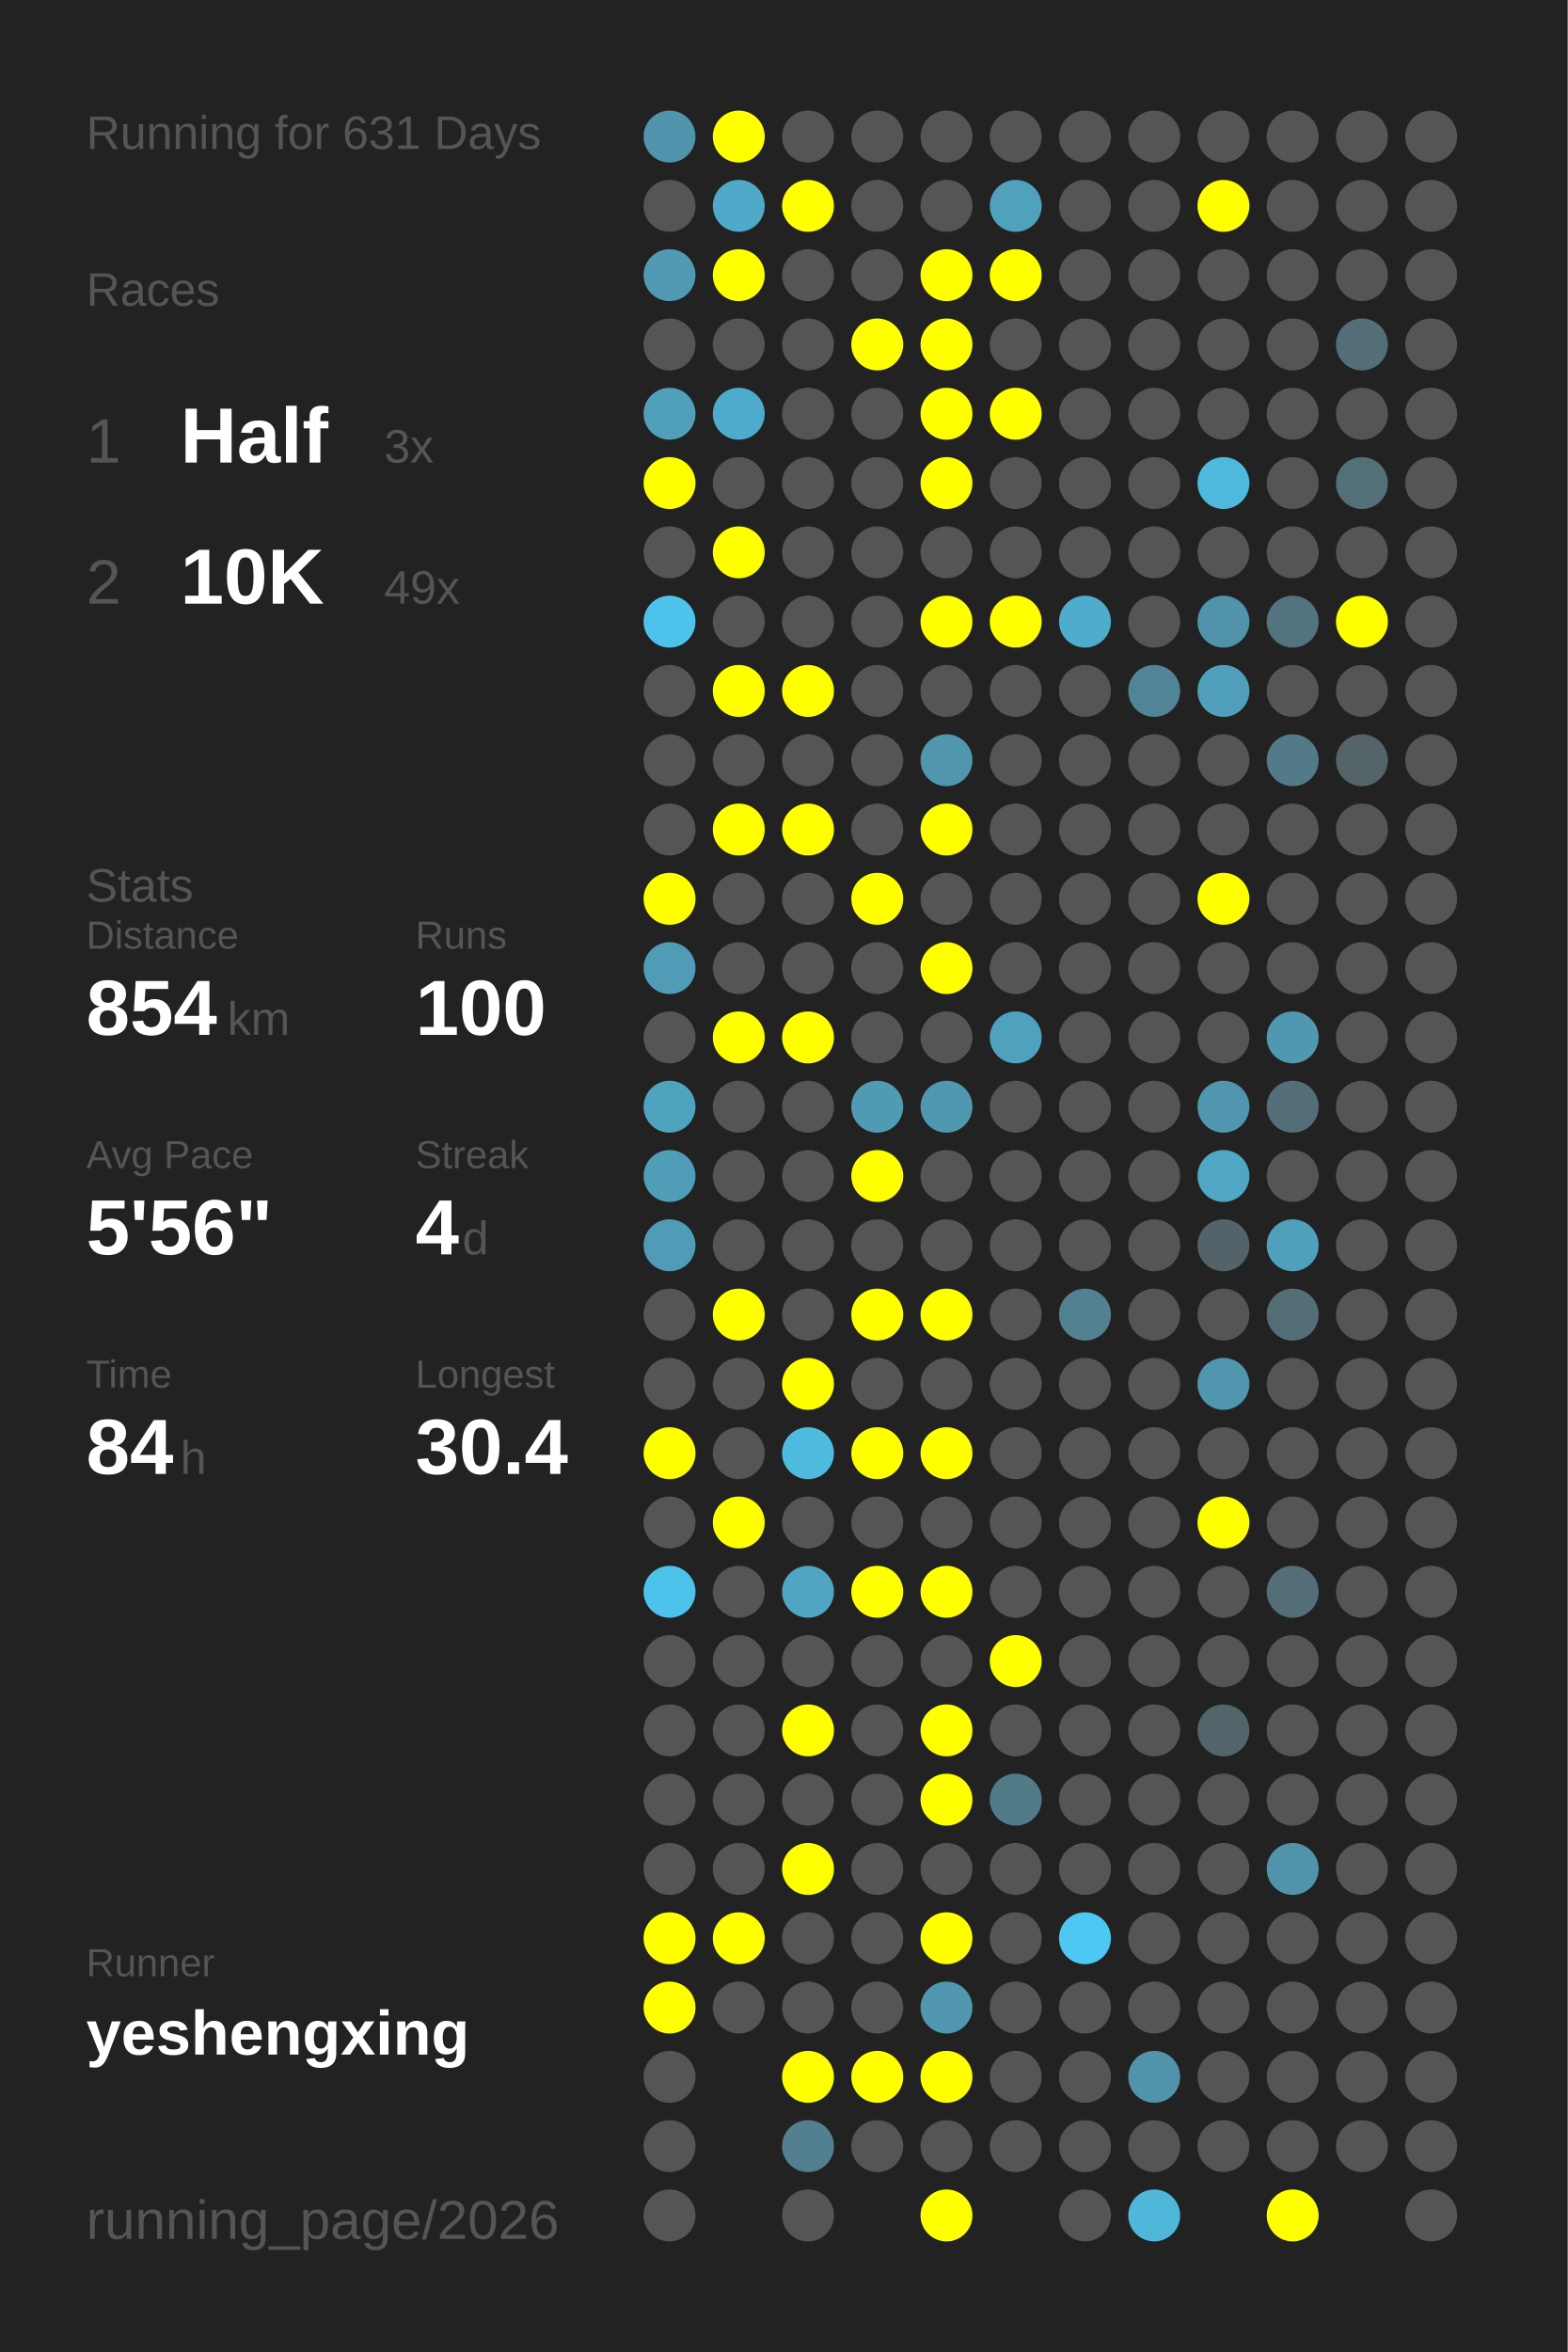
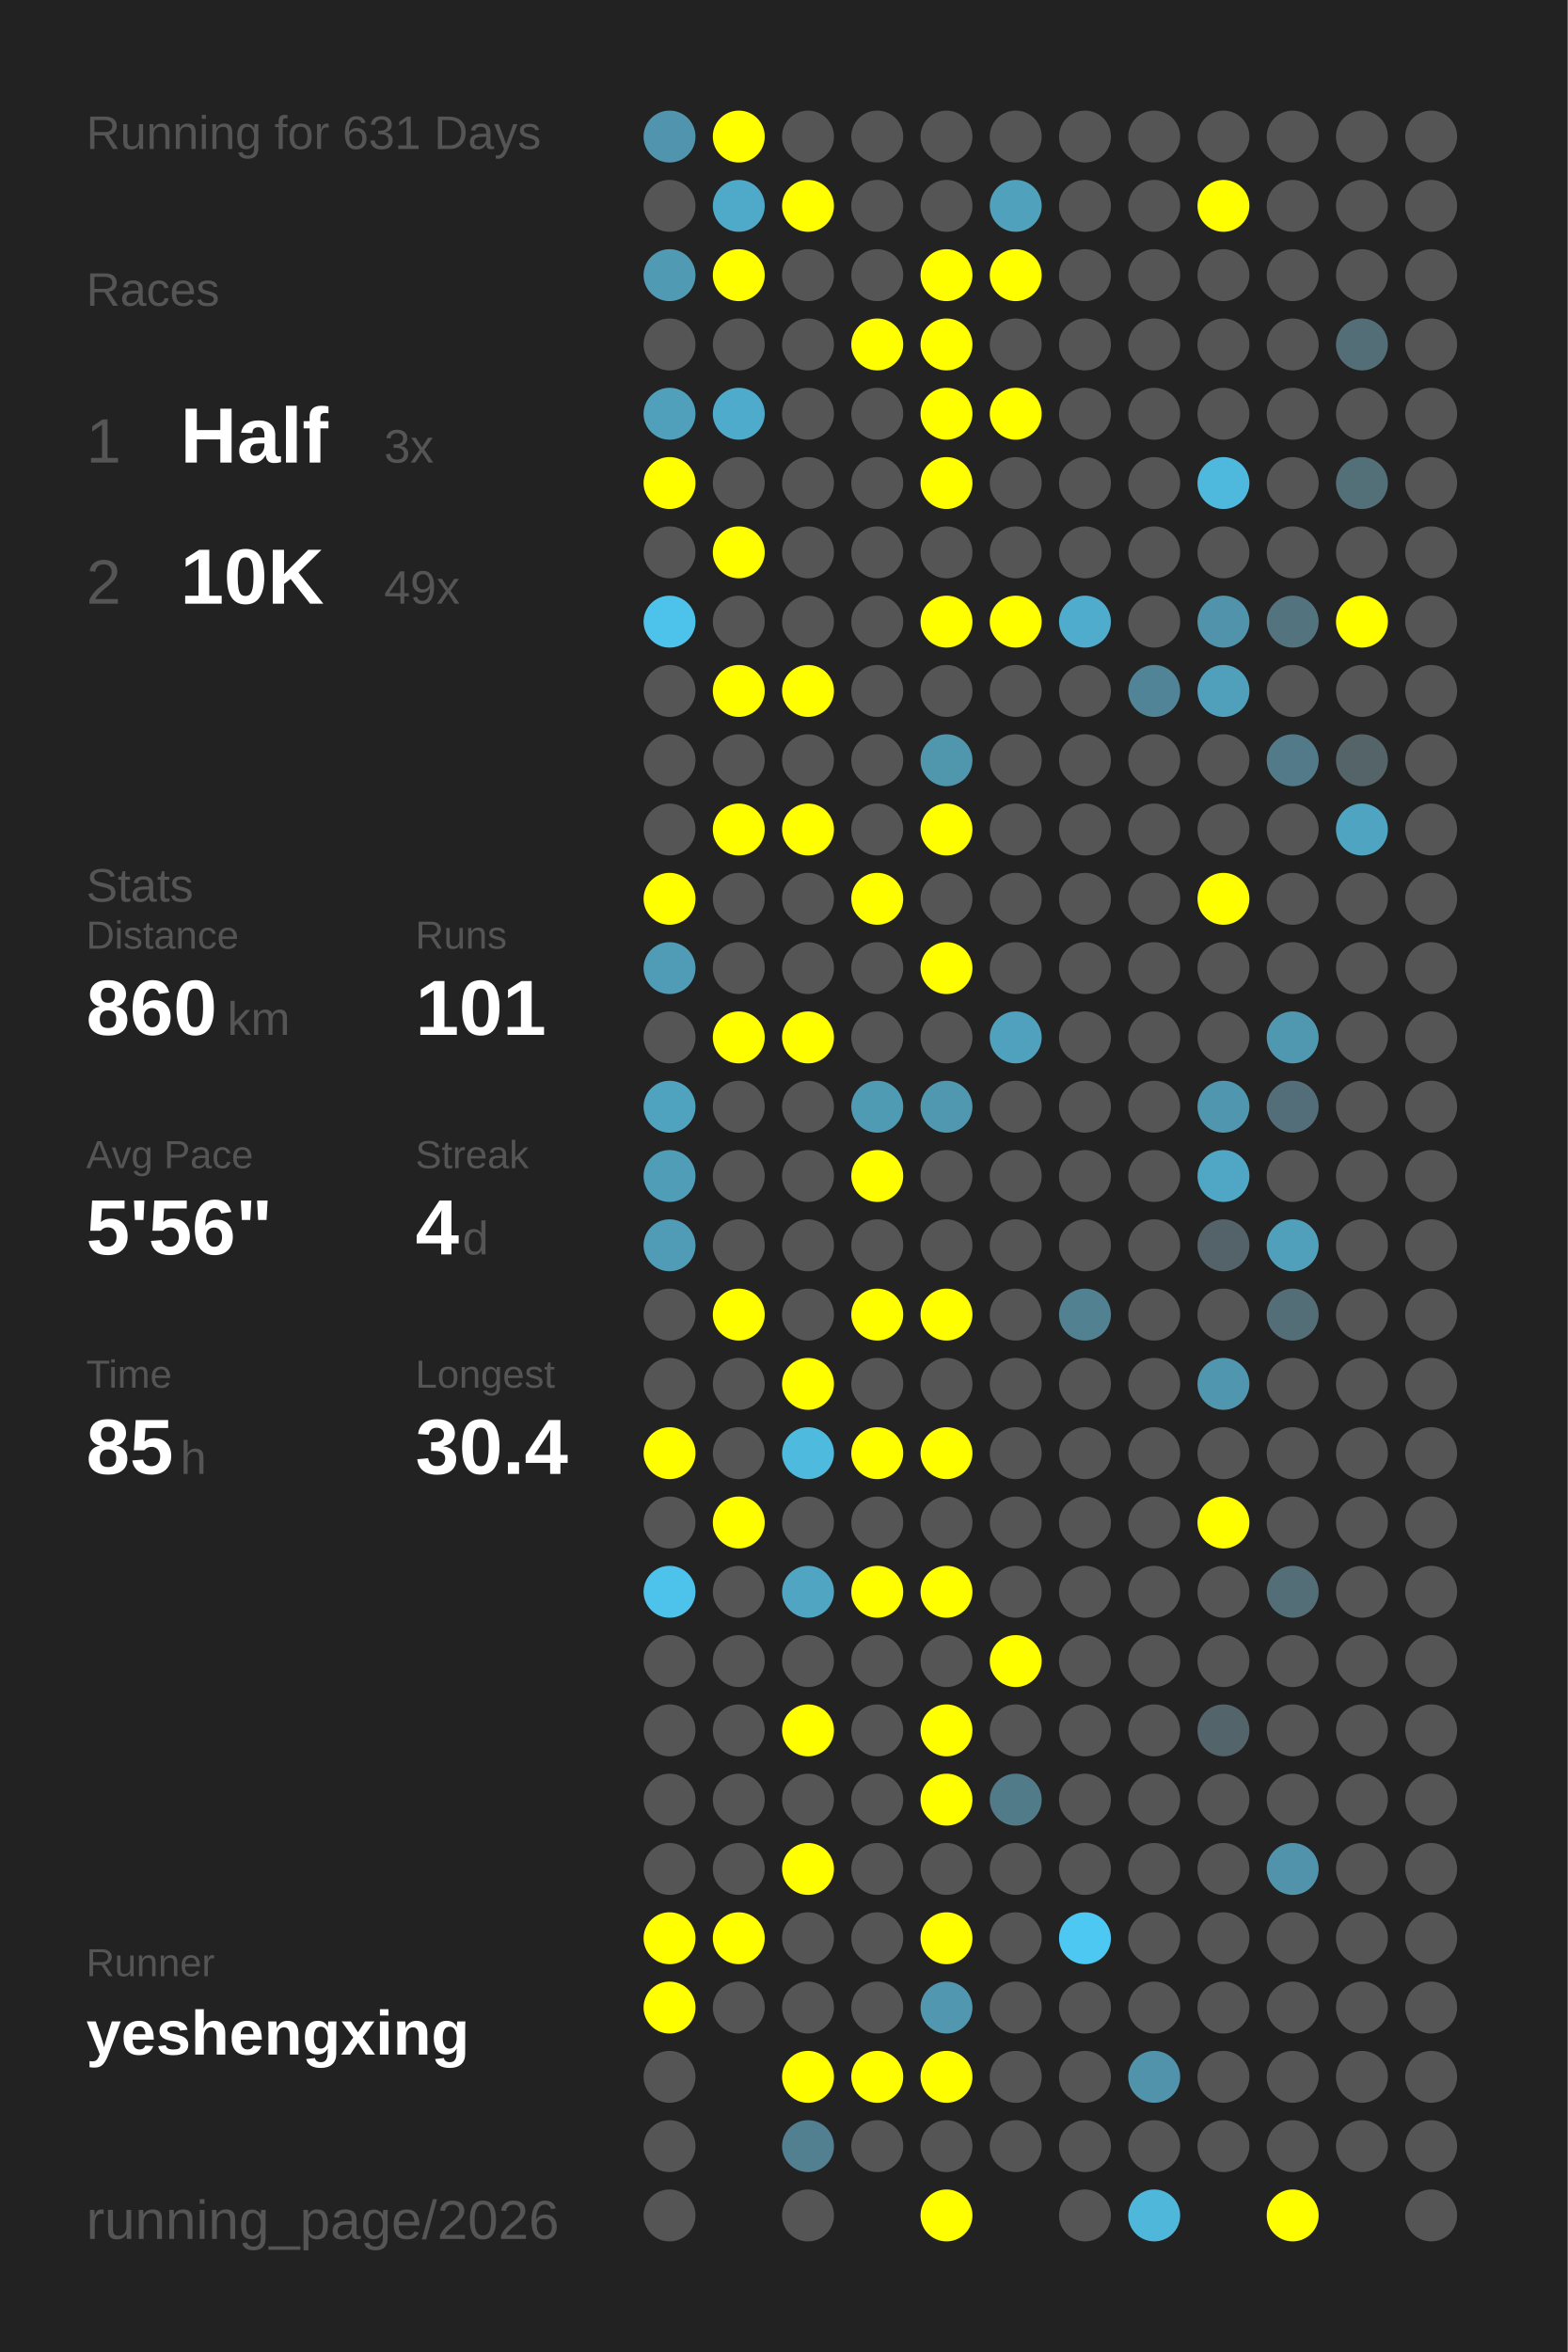
<svg xmlns="http://www.w3.org/2000/svg" baseProfile="full" height="300mm" version="1.1" viewBox="0,0,200,300" width="200mm">
  <defs />
  <rect fill="#222222" height="300" width="200" x="0" y="0" />
  <text fill="#555555" style="font-size:6px; font-family:Arial;" x="11" y="19">Running for 631 Days</text>
  <text fill="#555555" style="font-size:6px; font-family:Arial;" x="11" y="39">Races</text>
  <text fill="#555555" style="font-size:8px; font-family:Arial;" x="11" y="59">1</text>
  <text fill="#FFFFFF" style="font-size:10px; font-family:Arial; font-weight:bold;" x="23" y="59">Half</text>
  <text fill="#555555" style="font-size:6px; font-family:Arial;" x="49" y="59">3x</text>
  <text fill="#555555" style="font-size:8px; font-family:Arial;" x="11" y="77">2</text>
  <text fill="#FFFFFF" style="font-size:10px; font-family:Arial; font-weight:bold;" x="23" y="77">10K</text>
  <text fill="#555555" style="font-size:6px; font-family:Arial;" x="49" y="77">49x</text>
  <text fill="#555555" style="font-size:6px; font-family:Arial;" x="11" y="115">Stats</text>
  <text fill="#555555" style="font-size:5px; font-family:Arial;" x="11" y="121">Distance</text>
-   <text fill="#FFFFFF" style="font-size:10px; font-family:Arial; font-weight:bold;" x="11" y="132">854</text>
+   <text fill="#FFFFFF" style="font-size:10px; font-family:Arial; font-weight:bold;" x="11" y="132">860</text>
  <text fill="#555555" style="font-size:6px; font-family:Arial;" x="29" y="132">km</text>
  <text fill="#555555" style="font-size:5px; font-family:Arial;" x="53" y="121">Runs</text>
-   <text fill="#FFFFFF" style="font-size:10px; font-family:Arial; font-weight:bold;" x="53" y="132">100</text>
+   <text fill="#FFFFFF" style="font-size:10px; font-family:Arial; font-weight:bold;" x="53" y="132">101</text>
  <text fill="#555555" style="font-size:5px; font-family:Arial;" x="11" y="149">Avg Pace</text>
  <text fill="#FFFFFF" style="font-size:10px; font-family:Arial; font-weight:bold;" x="11" y="160">5'56"</text>
  <text fill="#555555" style="font-size:5px; font-family:Arial;" x="53" y="149">Streak</text>
  <text fill="#FFFFFF" style="font-size:10px; font-family:Arial; font-weight:bold;" x="53" y="160">4</text>
  <text fill="#555555" style="font-size:6px; font-family:Arial;" x="59" y="160">d</text>
  <text fill="#555555" style="font-size:5px; font-family:Arial;" x="11" y="177">Time</text>
-   <text fill="#FFFFFF" style="font-size:10px; font-family:Arial; font-weight:bold;" x="11" y="188">84</text>
+   <text fill="#FFFFFF" style="font-size:10px; font-family:Arial; font-weight:bold;" x="11" y="188">85</text>
  <text fill="#555555" style="font-size:6px; font-family:Arial;" x="23" y="188">h</text>
  <text fill="#555555" style="font-size:5px; font-family:Arial;" x="53" y="177">Longest</text>
  <text fill="#FFFFFF" style="font-size:10px; font-family:Arial; font-weight:bold;" x="53" y="188">30.4</text>
  <text fill="#555555" style="font-size:5px; font-family:Arial;" x="11" y="252.065">Runner</text>
  <text fill="#FFFFFF" style="font-size:8px; font-family:Arial; font-weight:bold;" x="11" y="262.065">yeshengxing</text>
  <text fill="#555555" style="font-size:7px; font-family:Arial;" x="11" y="285.581">running_page/2026</text>
  <circle cx="85.417" cy="17.419" fill="#5095ad" r="3.312" />
  <circle cx="85.417" cy="26.258" fill="#555555" r="3.312" />
  <circle cx="85.417" cy="35.097" fill="#509ab3" r="3.312" />
  <circle cx="85.417" cy="43.935" fill="#555555" r="3.312" />
  <circle cx="85.417" cy="52.774" fill="#50a0bb" r="3.312" />
  <circle cx="85.417" cy="61.613" fill="#FFFF00" r="3.312" />
  <circle cx="85.417" cy="70.452" fill="#555555" r="3.312" />
  <circle cx="85.417" cy="79.29" fill="#4dc3eb" r="3.312" />
  <circle cx="85.417" cy="88.129" fill="#555555" r="3.312" />
  <circle cx="85.417" cy="96.968" fill="#555555" r="3.312" />
  <circle cx="85.417" cy="105.806" fill="#555555" r="3.312" />
  <circle cx="85.417" cy="114.645" fill="#FFFF00" r="3.312" />
  <circle cx="85.417" cy="123.484" fill="#509cb6" r="3.312" />
  <circle cx="85.417" cy="132.323" fill="#555555" r="3.312" />
  <circle cx="85.417" cy="141.161" fill="#4fa3bf" r="3.312" />
  <circle cx="85.417" cy="150" fill="#509db7" r="3.312" />
  <circle cx="85.417" cy="158.839" fill="#509bb5" r="3.312" />
  <circle cx="85.417" cy="167.677" fill="#555555" r="3.312" />
  <circle cx="85.417" cy="176.516" fill="#555555" r="3.312" />
  <circle cx="85.417" cy="185.355" fill="#FFFF00" r="3.312" />
  <circle cx="85.417" cy="194.194" fill="#555555" r="3.312" />
  <circle cx="85.417" cy="203.032" fill="#4dc2ea" r="3.312" />
  <circle cx="85.417" cy="211.871" fill="#555555" r="3.312" />
  <circle cx="85.417" cy="220.71" fill="#555555" r="3.312" />
  <circle cx="85.417" cy="229.548" fill="#555555" r="3.312" />
  <circle cx="85.417" cy="238.387" fill="#555555" r="3.312" />
  <circle cx="85.417" cy="247.226" fill="#FFFF00" r="3.312" />
  <circle cx="85.417" cy="256.065" fill="#FFFF00" r="3.312" />
  <circle cx="85.417" cy="264.903" fill="#555555" r="3.312" />
  <circle cx="85.417" cy="273.742" fill="#555555" r="3.312" />
  <circle cx="85.417" cy="282.581" fill="#555555" r="3.312" />
  <circle cx="94.25" cy="17.419" fill="#FFFF00" r="3.312" />
  <circle cx="94.25" cy="26.258" fill="#4fa9c8" r="3.312" />
  <circle cx="94.25" cy="35.097" fill="#FFFF00" r="3.312" />
  <circle cx="94.25" cy="43.935" fill="#555555" r="3.312" />
  <circle cx="94.25" cy="52.774" fill="#4fabcb" r="3.312" />
  <circle cx="94.25" cy="61.613" fill="#555555" r="3.312" />
  <circle cx="94.25" cy="70.452" fill="#FFFF00" r="3.312" />
  <circle cx="94.25" cy="79.29" fill="#555555" r="3.312" />
  <circle cx="94.25" cy="88.129" fill="#FFFF00" r="3.312" />
  <circle cx="94.25" cy="96.968" fill="#555555" r="3.312" />
  <circle cx="94.25" cy="105.806" fill="#FFFF00" r="3.312" />
  <circle cx="94.25" cy="114.645" fill="#555555" r="3.312" />
  <circle cx="94.25" cy="123.484" fill="#555555" r="3.312" />
  <circle cx="94.25" cy="132.323" fill="#FFFF00" r="3.312" />
  <circle cx="94.25" cy="141.161" fill="#555555" r="3.312" />
  <circle cx="94.25" cy="150" fill="#555555" r="3.312" />
  <circle cx="94.25" cy="158.839" fill="#555555" r="3.312" />
  <circle cx="94.25" cy="167.677" fill="#FFFF00" r="3.312" />
  <circle cx="94.25" cy="176.516" fill="#555555" r="3.312" />
  <circle cx="94.25" cy="185.355" fill="#555555" r="3.312" />
  <circle cx="94.25" cy="194.194" fill="#FFFF00" r="3.312" />
  <circle cx="94.25" cy="203.032" fill="#555555" r="3.312" />
  <circle cx="94.25" cy="211.871" fill="#555555" r="3.312" />
  <circle cx="94.25" cy="220.71" fill="#555555" r="3.312" />
  <circle cx="94.25" cy="229.548" fill="#555555" r="3.312" />
  <circle cx="94.25" cy="238.387" fill="#555555" r="3.312" />
  <circle cx="94.25" cy="247.226" fill="#FFFF00" r="3.312" />
  <circle cx="94.25" cy="256.065" fill="#555555" r="3.312" />
  <circle cx="103.083" cy="17.419" fill="#555555" r="3.312" />
  <circle cx="103.083" cy="26.258" fill="#FFFF00" r="3.312" />
  <circle cx="103.083" cy="35.097" fill="#555555" r="3.312" />
  <circle cx="103.083" cy="43.935" fill="#555555" r="3.312" />
  <circle cx="103.083" cy="52.774" fill="#555555" r="3.312" />
  <circle cx="103.083" cy="61.613" fill="#555555" r="3.312" />
  <circle cx="103.083" cy="70.452" fill="#555555" r="3.312" />
  <circle cx="103.083" cy="79.29" fill="#555555" r="3.312" />
  <circle cx="103.083" cy="88.129" fill="#FFFF00" r="3.312" />
  <circle cx="103.083" cy="96.968" fill="#555555" r="3.312" />
  <circle cx="103.083" cy="105.806" fill="#FFFF00" r="3.312" />
  <circle cx="103.083" cy="114.645" fill="#555555" r="3.312" />
  <circle cx="103.083" cy="123.484" fill="#555555" r="3.312" />
  <circle cx="103.083" cy="132.323" fill="#FFFF00" r="3.312" />
  <circle cx="103.083" cy="141.161" fill="#555555" r="3.312" />
  <circle cx="103.083" cy="150" fill="#555555" r="3.312" />
  <circle cx="103.083" cy="158.839" fill="#555555" r="3.312" />
  <circle cx="103.083" cy="167.677" fill="#555555" r="3.312" />
  <circle cx="103.083" cy="176.516" fill="#FFFF00" r="3.312" />
  <circle cx="103.083" cy="185.355" fill="#4ebade" r="3.312" />
  <circle cx="103.083" cy="194.194" fill="#555555" r="3.312" />
  <circle cx="103.083" cy="203.032" fill="#4fa5c2" r="3.312" />
  <circle cx="103.083" cy="211.871" fill="#555555" r="3.312" />
  <circle cx="103.083" cy="220.71" fill="#FFFF00" r="3.312" />
  <circle cx="103.083" cy="229.548" fill="#555555" r="3.312" />
  <circle cx="103.083" cy="238.387" fill="#FFFF00" r="3.312" />
  <circle cx="103.083" cy="247.226" fill="#555555" r="3.312" />
  <circle cx="103.083" cy="256.065" fill="#555555" r="3.312" />
  <circle cx="103.083" cy="264.903" fill="#FFFF00" r="3.312" />
  <circle cx="103.083" cy="273.742" fill="#528090" r="3.312" />
  <circle cx="103.083" cy="282.581" fill="#555555" r="3.312" />
  <circle cx="111.917" cy="17.419" fill="#555555" r="3.312" />
  <circle cx="111.917" cy="26.258" fill="#555555" r="3.312" />
  <circle cx="111.917" cy="35.097" fill="#555555" r="3.312" />
  <circle cx="111.917" cy="43.935" fill="#FFFF00" r="3.312" />
  <circle cx="111.917" cy="52.774" fill="#555555" r="3.312" />
  <circle cx="111.917" cy="61.613" fill="#555555" r="3.312" />
  <circle cx="111.917" cy="70.452" fill="#555555" r="3.312" />
  <circle cx="111.917" cy="79.29" fill="#555555" r="3.312" />
  <circle cx="111.917" cy="88.129" fill="#555555" r="3.312" />
  <circle cx="111.917" cy="96.968" fill="#555555" r="3.312" />
  <circle cx="111.917" cy="105.806" fill="#555555" r="3.312" />
  <circle cx="111.917" cy="114.645" fill="#FFFF00" r="3.312" />
  <circle cx="111.917" cy="123.484" fill="#555555" r="3.312" />
  <circle cx="111.917" cy="132.323" fill="#555555" r="3.312" />
  <circle cx="111.917" cy="141.161" fill="#509bb4" r="3.312" />
  <circle cx="111.917" cy="150" fill="#FFFF00" r="3.312" />
  <circle cx="111.917" cy="158.839" fill="#555555" r="3.312" />
  <circle cx="111.917" cy="167.677" fill="#FFFF00" r="3.312" />
  <circle cx="111.917" cy="176.516" fill="#555555" r="3.312" />
  <circle cx="111.917" cy="185.355" fill="#FFFF00" r="3.312" />
  <circle cx="111.917" cy="194.194" fill="#555555" r="3.312" />
  <circle cx="111.917" cy="203.032" fill="#FFFF00" r="3.312" />
  <circle cx="111.917" cy="211.871" fill="#555555" r="3.312" />
  <circle cx="111.917" cy="220.71" fill="#555555" r="3.312" />
  <circle cx="111.917" cy="229.548" fill="#555555" r="3.312" />
  <circle cx="111.917" cy="238.387" fill="#555555" r="3.312" />
  <circle cx="111.917" cy="247.226" fill="#555555" r="3.312" />
  <circle cx="111.917" cy="256.065" fill="#555555" r="3.312" />
  <circle cx="111.917" cy="264.903" fill="#FFFF00" r="3.312" />
  <circle cx="111.917" cy="273.742" fill="#555555" r="3.312" />
  <circle cx="120.75" cy="17.419" fill="#555555" r="3.312" />
  <circle cx="120.75" cy="26.258" fill="#555555" r="3.312" />
  <circle cx="120.75" cy="35.097" fill="#FFFF00" r="3.312" />
  <circle cx="120.75" cy="43.935" fill="#FFFF00" r="3.312" />
  <circle cx="120.75" cy="52.774" fill="#FFFF00" r="3.312" />
  <circle cx="120.75" cy="61.613" fill="#FFFF00" r="3.312" />
  <circle cx="120.75" cy="70.452" fill="#555555" r="3.312" />
  <circle cx="120.75" cy="79.29" fill="#FFFF00" r="3.312" />
  <circle cx="120.75" cy="88.129" fill="#555555" r="3.312" />
  <circle cx="120.75" cy="96.968" fill="#5096ad" r="3.312" />
  <circle cx="120.75" cy="105.806" fill="#FFFF00" r="3.312" />
  <circle cx="120.75" cy="114.645" fill="#555555" r="3.312" />
  <circle cx="120.75" cy="123.484" fill="#FFFF00" r="3.312" />
  <circle cx="120.75" cy="132.323" fill="#555555" r="3.312" />
  <circle cx="120.75" cy="141.161" fill="#5098b0" r="3.312" />
  <circle cx="120.75" cy="150" fill="#555555" r="3.312" />
  <circle cx="120.75" cy="158.839" fill="#555555" r="3.312" />
  <circle cx="120.75" cy="167.677" fill="#FFFF00" r="3.312" />
  <circle cx="120.75" cy="176.516" fill="#555555" r="3.312" />
  <circle cx="120.75" cy="185.355" fill="#FFFF00" r="3.312" />
  <circle cx="120.75" cy="194.194" fill="#555555" r="3.312" />
  <circle cx="120.75" cy="203.032" fill="#FFFF00" r="3.312" />
  <circle cx="120.75" cy="211.871" fill="#555555" r="3.312" />
  <circle cx="120.75" cy="220.71" fill="#FFFF00" r="3.312" />
  <circle cx="120.75" cy="229.548" fill="#FFFF00" r="3.312" />
  <circle cx="120.75" cy="238.387" fill="#555555" r="3.312" />
  <circle cx="120.75" cy="247.226" fill="#FFFF00" r="3.312" />
  <circle cx="120.75" cy="256.065" fill="#5097af" r="3.312" />
  <circle cx="120.75" cy="264.903" fill="#FFFF00" r="3.312" />
  <circle cx="120.75" cy="273.742" fill="#555555" r="3.312" />
  <circle cx="120.75" cy="282.581" fill="#FFFF00" r="3.312" />
  <circle cx="129.583" cy="17.419" fill="#555555" r="3.312" />
  <circle cx="129.583" cy="26.258" fill="#50a1bc" r="3.312" />
  <circle cx="129.583" cy="35.097" fill="#FFFF00" r="3.312" />
  <circle cx="129.583" cy="43.935" fill="#555555" r="3.312" />
  <circle cx="129.583" cy="52.774" fill="#FFFF00" r="3.312" />
  <circle cx="129.583" cy="61.613" fill="#555555" r="3.312" />
  <circle cx="129.583" cy="70.452" fill="#555555" r="3.312" />
  <circle cx="129.583" cy="79.29" fill="#FFFF00" r="3.312" />
  <circle cx="129.583" cy="88.129" fill="#555555" r="3.312" />
  <circle cx="129.583" cy="96.968" fill="#555555" r="3.312" />
  <circle cx="129.583" cy="105.806" fill="#555555" r="3.312" />
  <circle cx="129.583" cy="114.645" fill="#555555" r="3.312" />
  <circle cx="129.583" cy="123.484" fill="#555555" r="3.312" />
  <circle cx="129.583" cy="132.323" fill="#50a1bd" r="3.312" />
  <circle cx="129.583" cy="141.161" fill="#555555" r="3.312" />
  <circle cx="129.583" cy="150" fill="#555555" r="3.312" />
  <circle cx="129.583" cy="158.839" fill="#555555" r="3.312" />
  <circle cx="129.583" cy="167.677" fill="#555555" r="3.312" />
  <circle cx="129.583" cy="176.516" fill="#555555" r="3.312" />
  <circle cx="129.583" cy="185.355" fill="#555555" r="3.312" />
  <circle cx="129.583" cy="194.194" fill="#555555" r="3.312" />
  <circle cx="129.583" cy="203.032" fill="#555555" r="3.312" />
  <circle cx="129.583" cy="211.871" fill="#FFFF00" r="3.312" />
  <circle cx="129.583" cy="220.71" fill="#555555" r="3.312" />
  <circle cx="129.583" cy="229.548" fill="#527b89" r="3.312" />
  <circle cx="129.583" cy="238.387" fill="#555555" r="3.312" />
  <circle cx="129.583" cy="247.226" fill="#555555" r="3.312" />
  <circle cx="129.583" cy="256.065" fill="#555555" r="3.312" />
  <circle cx="129.583" cy="264.903" fill="#555555" r="3.312" />
  <circle cx="129.583" cy="273.742" fill="#555555" r="3.312" />
  <circle cx="138.417" cy="17.419" fill="#555555" r="3.312" />
  <circle cx="138.417" cy="26.258" fill="#555555" r="3.312" />
  <circle cx="138.417" cy="35.097" fill="#555555" r="3.312" />
  <circle cx="138.417" cy="43.935" fill="#555555" r="3.312" />
  <circle cx="138.417" cy="52.774" fill="#555555" r="3.312" />
  <circle cx="138.417" cy="61.613" fill="#555555" r="3.312" />
  <circle cx="138.417" cy="70.452" fill="#555555" r="3.312" />
  <circle cx="138.417" cy="79.29" fill="#4faccc" r="3.312" />
  <circle cx="138.417" cy="88.129" fill="#555555" r="3.312" />
  <circle cx="138.417" cy="96.968" fill="#555555" r="3.312" />
  <circle cx="138.417" cy="105.806" fill="#555555" r="3.312" />
  <circle cx="138.417" cy="114.645" fill="#555555" r="3.312" />
  <circle cx="138.417" cy="123.484" fill="#555555" r="3.312" />
  <circle cx="138.417" cy="132.323" fill="#555555" r="3.312" />
  <circle cx="138.417" cy="141.161" fill="#555555" r="3.312" />
  <circle cx="138.417" cy="150" fill="#555555" r="3.312" />
  <circle cx="138.417" cy="158.839" fill="#555555" r="3.312" />
  <circle cx="138.417" cy="167.677" fill="#528191" r="3.312" />
  <circle cx="138.417" cy="176.516" fill="#555555" r="3.312" />
  <circle cx="138.417" cy="185.355" fill="#555555" r="3.312" />
  <circle cx="138.417" cy="194.194" fill="#555555" r="3.312" />
  <circle cx="138.417" cy="203.032" fill="#555555" r="3.312" />
  <circle cx="138.417" cy="211.871" fill="#555555" r="3.312" />
  <circle cx="138.417" cy="220.71" fill="#555555" r="3.312" />
  <circle cx="138.417" cy="229.548" fill="#555555" r="3.312" />
  <circle cx="138.417" cy="238.387" fill="#555555" r="3.312" />
  <circle cx="138.417" cy="247.226" fill="#4dc8f2" r="3.312" />
  <circle cx="138.417" cy="256.065" fill="#555555" r="3.312" />
  <circle cx="138.417" cy="264.903" fill="#555555" r="3.312" />
  <circle cx="138.417" cy="273.742" fill="#555555" r="3.312" />
  <circle cx="138.417" cy="282.581" fill="#555555" r="3.312" />
  <circle cx="147.25" cy="17.419" fill="#555555" r="3.312" />
  <circle cx="147.25" cy="26.258" fill="#555555" r="3.312" />
  <circle cx="147.25" cy="35.097" fill="#555555" r="3.312" />
  <circle cx="147.25" cy="43.935" fill="#555555" r="3.312" />
  <circle cx="147.25" cy="52.774" fill="#555555" r="3.312" />
  <circle cx="147.25" cy="61.613" fill="#555555" r="3.312" />
  <circle cx="147.25" cy="70.452" fill="#555555" r="3.312" />
  <circle cx="147.25" cy="79.29" fill="#555555" r="3.312" />
  <circle cx="147.25" cy="88.129" fill="#518496" r="3.312" />
  <circle cx="147.25" cy="96.968" fill="#555555" r="3.312" />
  <circle cx="147.25" cy="105.806" fill="#555555" r="3.312" />
  <circle cx="147.25" cy="114.645" fill="#555555" r="3.312" />
  <circle cx="147.25" cy="123.484" fill="#555555" r="3.312" />
  <circle cx="147.25" cy="132.323" fill="#555555" r="3.312" />
  <circle cx="147.25" cy="141.161" fill="#555555" r="3.312" />
  <circle cx="147.25" cy="150" fill="#555555" r="3.312" />
  <circle cx="147.25" cy="158.839" fill="#555555" r="3.312" />
  <circle cx="147.25" cy="167.677" fill="#555555" r="3.312" />
  <circle cx="147.25" cy="176.516" fill="#555555" r="3.312" />
  <circle cx="147.25" cy="185.355" fill="#555555" r="3.312" />
  <circle cx="147.25" cy="194.194" fill="#555555" r="3.312" />
  <circle cx="147.25" cy="203.032" fill="#555555" r="3.312" />
  <circle cx="147.25" cy="211.871" fill="#555555" r="3.312" />
  <circle cx="147.25" cy="220.71" fill="#555555" r="3.312" />
  <circle cx="147.25" cy="229.548" fill="#555555" r="3.312" />
  <circle cx="147.25" cy="238.387" fill="#555555" r="3.312" />
  <circle cx="147.25" cy="247.226" fill="#555555" r="3.312" />
  <circle cx="147.25" cy="256.065" fill="#555555" r="3.312" />
  <circle cx="147.25" cy="264.903" fill="#5093aa" r="3.312" />
  <circle cx="147.25" cy="273.742" fill="#555555" r="3.312" />
  <circle cx="147.25" cy="282.581" fill="#4eb7da" r="3.312" />
  <circle cx="156.083" cy="17.419" fill="#555555" r="3.312" />
  <circle cx="156.083" cy="26.258" fill="#FFFF00" r="3.312" />
  <circle cx="156.083" cy="35.097" fill="#555555" r="3.312" />
  <circle cx="156.083" cy="43.935" fill="#555555" r="3.312" />
  <circle cx="156.083" cy="52.774" fill="#555555" r="3.312" />
  <circle cx="156.083" cy="61.613" fill="#4eb9dd" r="3.312" />
  <circle cx="156.083" cy="70.452" fill="#555555" r="3.312" />
  <circle cx="156.083" cy="79.29" fill="#5093aa" r="3.312" />
  <circle cx="156.083" cy="88.129" fill="#50a0bb" r="3.312" />
  <circle cx="156.083" cy="96.968" fill="#555555" r="3.312" />
  <circle cx="156.083" cy="105.806" fill="#555555" r="3.312" />
  <circle cx="156.083" cy="114.645" fill="#FFFF00" r="3.312" />
  <circle cx="156.083" cy="123.484" fill="#555555" r="3.312" />
  <circle cx="156.083" cy="132.323" fill="#555555" r="3.312" />
  <circle cx="156.083" cy="141.161" fill="#5096ae" r="3.312" />
  <circle cx="156.083" cy="150" fill="#4fa7c5" r="3.312" />
  <circle cx="156.083" cy="158.839" fill="#546369" r="3.312" />
  <circle cx="156.083" cy="167.677" fill="#555555" r="3.312" />
  <circle cx="156.083" cy="176.516" fill="#5096ae" r="3.312" />
  <circle cx="156.083" cy="185.355" fill="#555555" r="3.312" />
  <circle cx="156.083" cy="194.194" fill="#FFFF00" r="3.312" />
  <circle cx="156.083" cy="203.032" fill="#555555" r="3.312" />
  <circle cx="156.083" cy="211.871" fill="#555555" r="3.312" />
  <circle cx="156.083" cy="220.71" fill="#53646a" r="3.312" />
  <circle cx="156.083" cy="229.548" fill="#555555" r="3.312" />
  <circle cx="156.083" cy="238.387" fill="#555555" r="3.312" />
  <circle cx="156.083" cy="247.226" fill="#555555" r="3.312" />
  <circle cx="156.083" cy="256.065" fill="#555555" r="3.312" />
  <circle cx="156.083" cy="264.903" fill="#555555" r="3.312" />
  <circle cx="156.083" cy="273.742" fill="#555555" r="3.312" />
  <circle cx="164.917" cy="17.419" fill="#555555" r="3.312" />
  <circle cx="164.917" cy="26.258" fill="#555555" r="3.312" />
  <circle cx="164.917" cy="35.097" fill="#555555" r="3.312" />
  <circle cx="164.917" cy="43.935" fill="#555555" r="3.312" />
  <circle cx="164.917" cy="52.774" fill="#555555" r="3.312" />
  <circle cx="164.917" cy="61.613" fill="#555555" r="3.312" />
  <circle cx="164.917" cy="70.452" fill="#555555" r="3.312" />
  <circle cx="164.917" cy="79.29" fill="#53737f" r="3.312" />
  <circle cx="164.917" cy="88.129" fill="#555555" r="3.312" />
  <circle cx="164.917" cy="96.968" fill="#527a88" r="3.312" />
  <circle cx="164.917" cy="105.806" fill="#555555" r="3.312" />
  <circle cx="164.917" cy="114.645" fill="#555555" r="3.312" />
  <circle cx="164.917" cy="123.484" fill="#555555" r="3.312" />
  <circle cx="164.917" cy="132.323" fill="#5097b0" r="3.312" />
  <circle cx="164.917" cy="141.161" fill="#536e78" r="3.312" />
  <circle cx="164.917" cy="150" fill="#555555" r="3.312" />
  <circle cx="164.917" cy="158.839" fill="#50a0bb" r="3.312" />
  <circle cx="164.917" cy="167.677" fill="#536e77" r="3.312" />
  <circle cx="164.917" cy="176.516" fill="#555555" r="3.312" />
  <circle cx="164.917" cy="185.355" fill="#555555" r="3.312" />
  <circle cx="164.917" cy="194.194" fill="#555555" r="3.312" />
  <circle cx="164.917" cy="203.032" fill="#536e77" r="3.312" />
  <circle cx="164.917" cy="211.871" fill="#555555" r="3.312" />
  <circle cx="164.917" cy="220.71" fill="#555555" r="3.312" />
  <circle cx="164.917" cy="229.548" fill="#555555" r="3.312" />
  <circle cx="164.917" cy="238.387" fill="#5093aa" r="3.312" />
  <circle cx="164.917" cy="247.226" fill="#555555" r="3.312" />
  <circle cx="164.917" cy="256.065" fill="#555555" r="3.312" />
  <circle cx="164.917" cy="264.903" fill="#555555" r="3.312" />
  <circle cx="164.917" cy="273.742" fill="#555555" r="3.312" />
  <circle cx="164.917" cy="282.581" fill="#FFFF00" r="3.312" />
  <circle cx="173.75" cy="17.419" fill="#555555" r="3.312" />
  <circle cx="173.75" cy="26.258" fill="#555555" r="3.312" />
  <circle cx="173.75" cy="35.097" fill="#555555" r="3.312" />
  <circle cx="173.75" cy="43.935" fill="#536e77" r="3.312" />
  <circle cx="173.75" cy="52.774" fill="#555555" r="3.312" />
  <circle cx="173.75" cy="61.613" fill="#536f78" r="3.312" />
  <circle cx="173.75" cy="70.452" fill="#555555" r="3.312" />
  <circle cx="173.75" cy="79.29" fill="#FFFF00" r="3.312" />
  <circle cx="173.75" cy="88.129" fill="#555555" r="3.312" />
  <circle cx="173.75" cy="96.968" fill="#546469" r="3.312" />
-   <circle cx="173.75" cy="105.806" fill="#555555" r="3.312" />
+   <circle cx="173.75" cy="105.806" fill="#4fa4c1" r="3.312" />
  <circle cx="173.75" cy="114.645" fill="#555555" r="3.312" />
  <circle cx="173.75" cy="123.484" fill="#555555" r="3.312" />
  <circle cx="173.75" cy="132.323" fill="#555555" r="3.312" />
  <circle cx="173.75" cy="141.161" fill="#555555" r="3.312" />
  <circle cx="173.75" cy="150" fill="#555555" r="3.312" />
  <circle cx="173.75" cy="158.839" fill="#555555" r="3.312" />
  <circle cx="173.75" cy="167.677" fill="#555555" r="3.312" />
  <circle cx="173.75" cy="176.516" fill="#555555" r="3.312" />
  <circle cx="173.75" cy="185.355" fill="#555555" r="3.312" />
  <circle cx="173.75" cy="194.194" fill="#555555" r="3.312" />
  <circle cx="173.75" cy="203.032" fill="#555555" r="3.312" />
  <circle cx="173.75" cy="211.871" fill="#555555" r="3.312" />
  <circle cx="173.75" cy="220.71" fill="#555555" r="3.312" />
  <circle cx="173.75" cy="229.548" fill="#555555" r="3.312" />
  <circle cx="173.75" cy="238.387" fill="#555555" r="3.312" />
  <circle cx="173.75" cy="247.226" fill="#555555" r="3.312" />
  <circle cx="173.75" cy="256.065" fill="#555555" r="3.312" />
  <circle cx="173.75" cy="264.903" fill="#555555" r="3.312" />
  <circle cx="173.75" cy="273.742" fill="#555555" r="3.312" />
  <circle cx="182.583" cy="17.419" fill="#555555" r="3.312" />
  <circle cx="182.583" cy="26.258" fill="#555555" r="3.312" />
  <circle cx="182.583" cy="35.097" fill="#555555" r="3.312" />
  <circle cx="182.583" cy="43.935" fill="#555555" r="3.312" />
  <circle cx="182.583" cy="52.774" fill="#555555" r="3.312" />
  <circle cx="182.583" cy="61.613" fill="#555555" r="3.312" />
  <circle cx="182.583" cy="70.452" fill="#555555" r="3.312" />
  <circle cx="182.583" cy="79.29" fill="#555555" r="3.312" />
  <circle cx="182.583" cy="88.129" fill="#555555" r="3.312" />
  <circle cx="182.583" cy="96.968" fill="#555555" r="3.312" />
  <circle cx="182.583" cy="105.806" fill="#555555" r="3.312" />
  <circle cx="182.583" cy="114.645" fill="#555555" r="3.312" />
  <circle cx="182.583" cy="123.484" fill="#555555" r="3.312" />
  <circle cx="182.583" cy="132.323" fill="#555555" r="3.312" />
  <circle cx="182.583" cy="141.161" fill="#555555" r="3.312" />
  <circle cx="182.583" cy="150" fill="#555555" r="3.312" />
  <circle cx="182.583" cy="158.839" fill="#555555" r="3.312" />
  <circle cx="182.583" cy="167.677" fill="#555555" r="3.312" />
  <circle cx="182.583" cy="176.516" fill="#555555" r="3.312" />
  <circle cx="182.583" cy="185.355" fill="#555555" r="3.312" />
  <circle cx="182.583" cy="194.194" fill="#555555" r="3.312" />
  <circle cx="182.583" cy="203.032" fill="#555555" r="3.312" />
  <circle cx="182.583" cy="211.871" fill="#555555" r="3.312" />
  <circle cx="182.583" cy="220.71" fill="#555555" r="3.312" />
  <circle cx="182.583" cy="229.548" fill="#555555" r="3.312" />
  <circle cx="182.583" cy="238.387" fill="#555555" r="3.312" />
  <circle cx="182.583" cy="247.226" fill="#555555" r="3.312" />
  <circle cx="182.583" cy="256.065" fill="#555555" r="3.312" />
  <circle cx="182.583" cy="264.903" fill="#555555" r="3.312" />
  <circle cx="182.583" cy="273.742" fill="#555555" r="3.312" />
  <circle cx="182.583" cy="282.581" fill="#555555" r="3.312" />
</svg>
